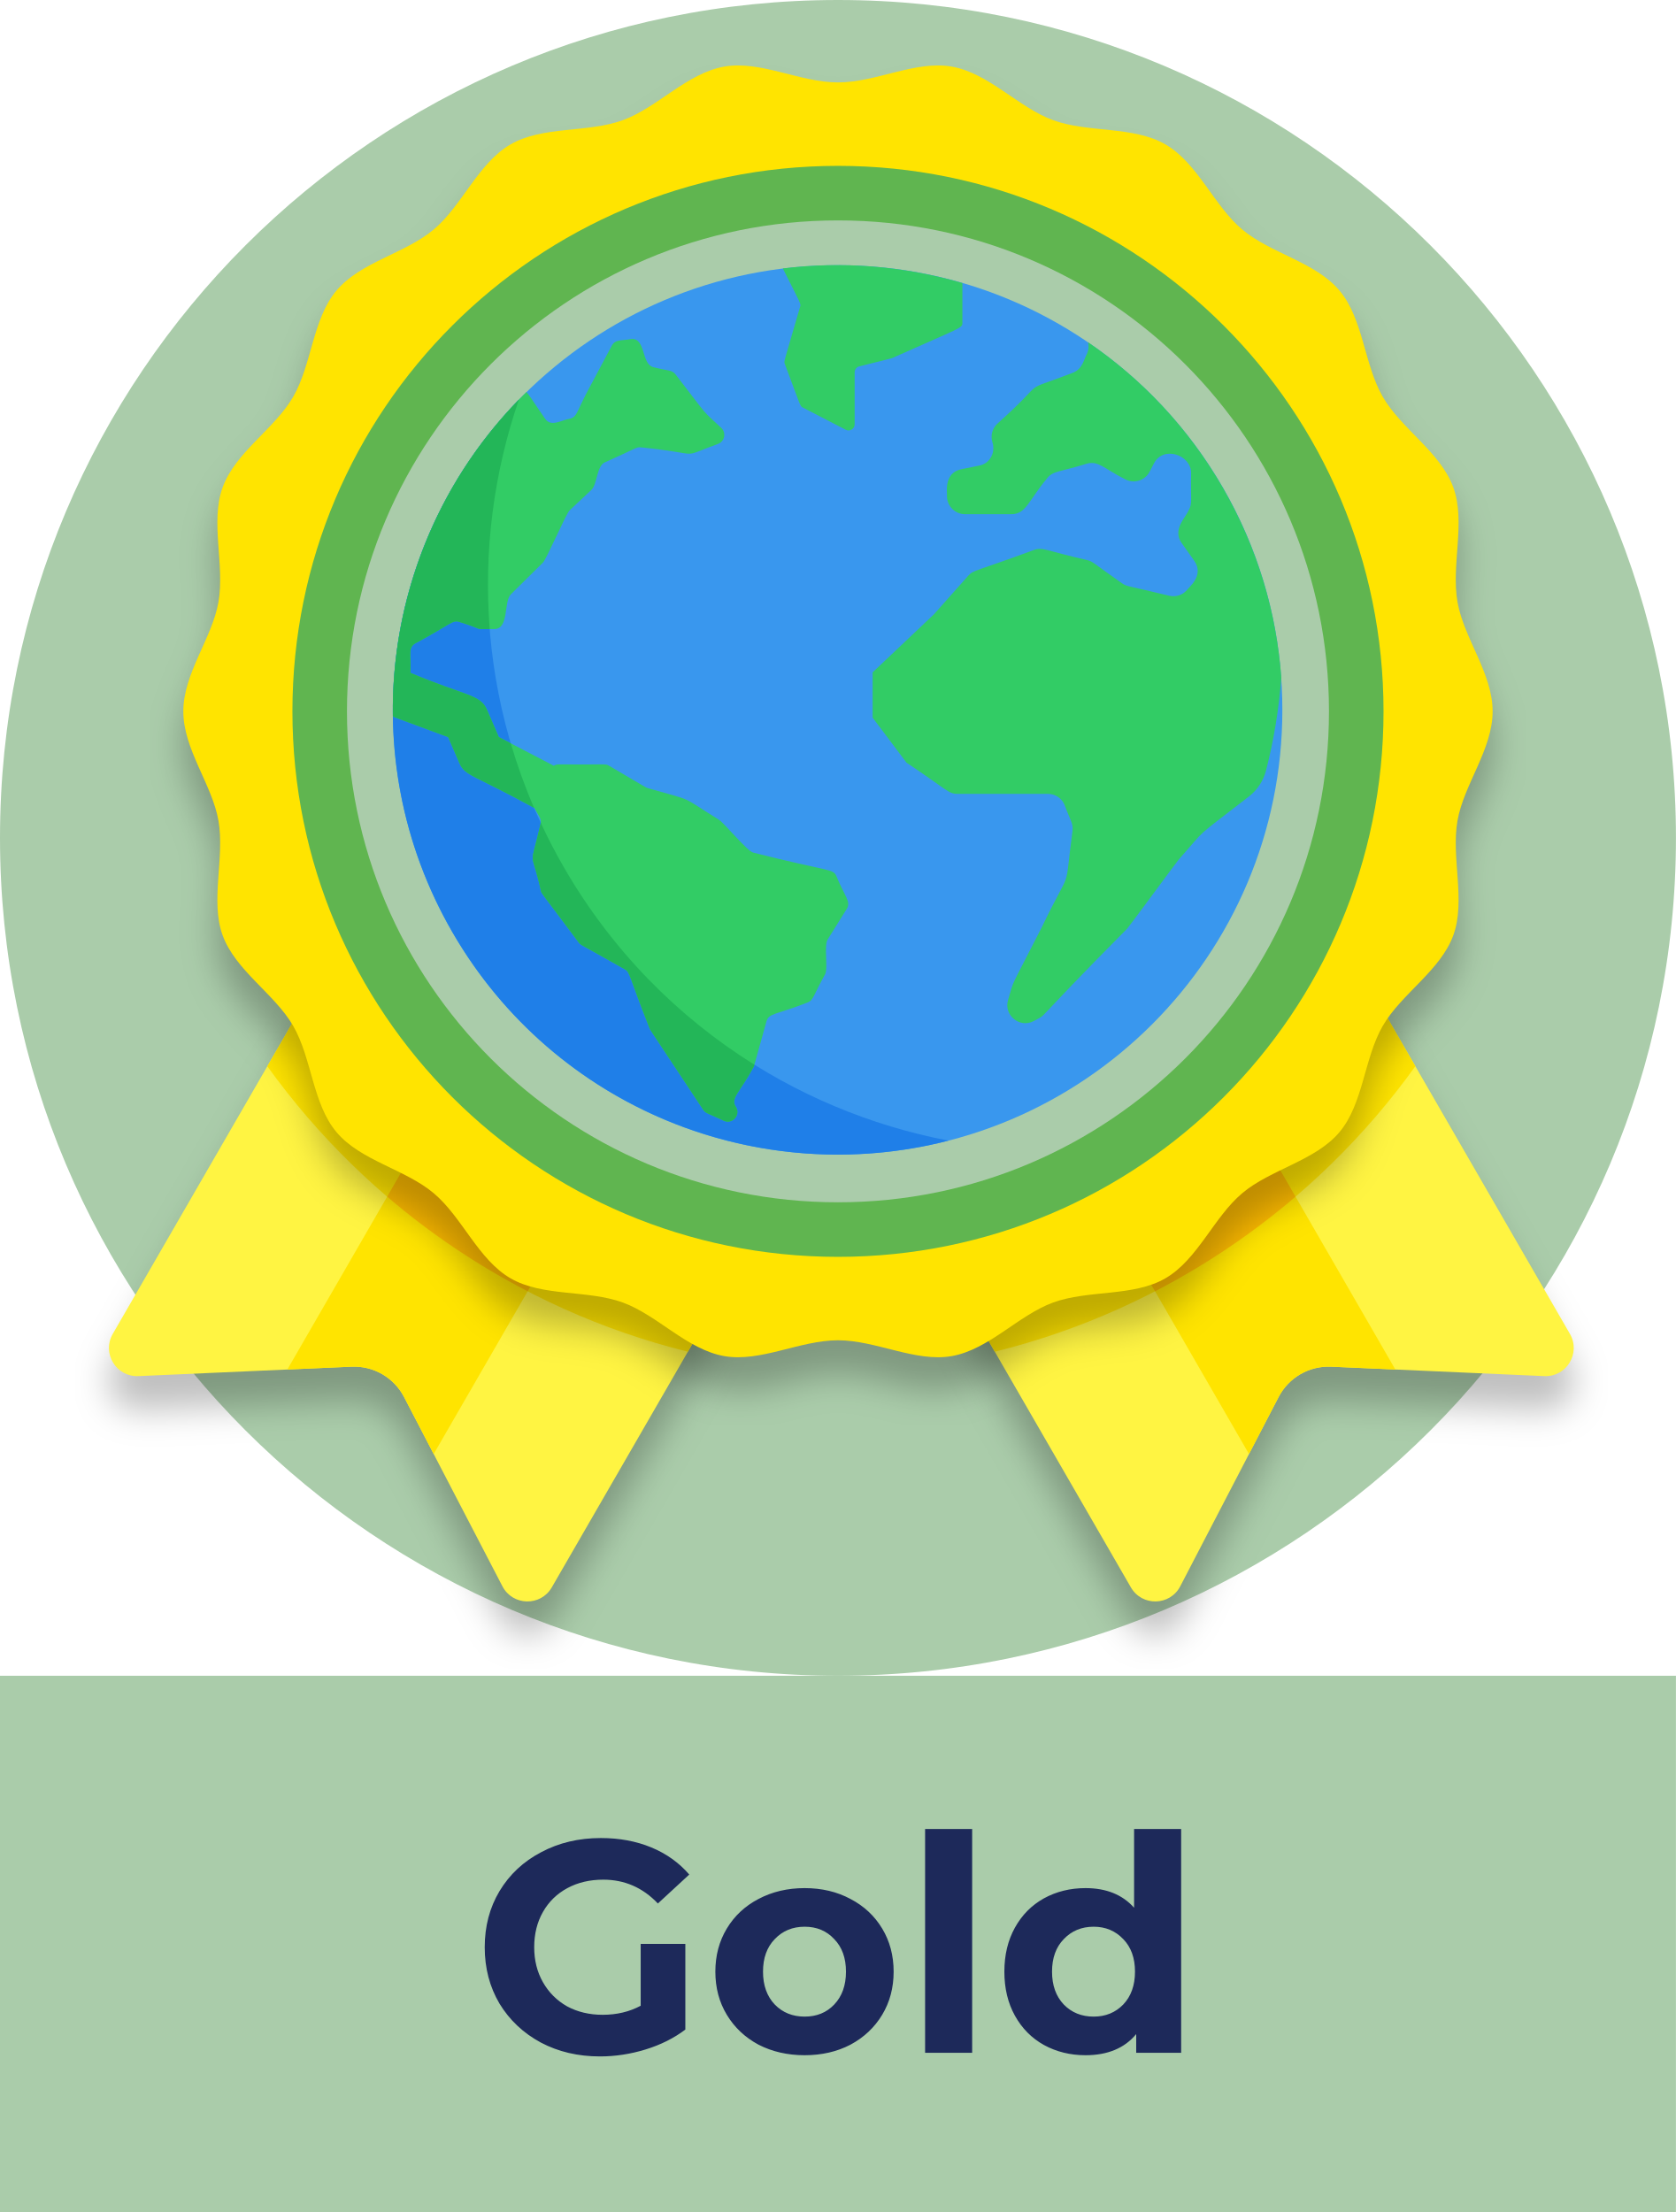
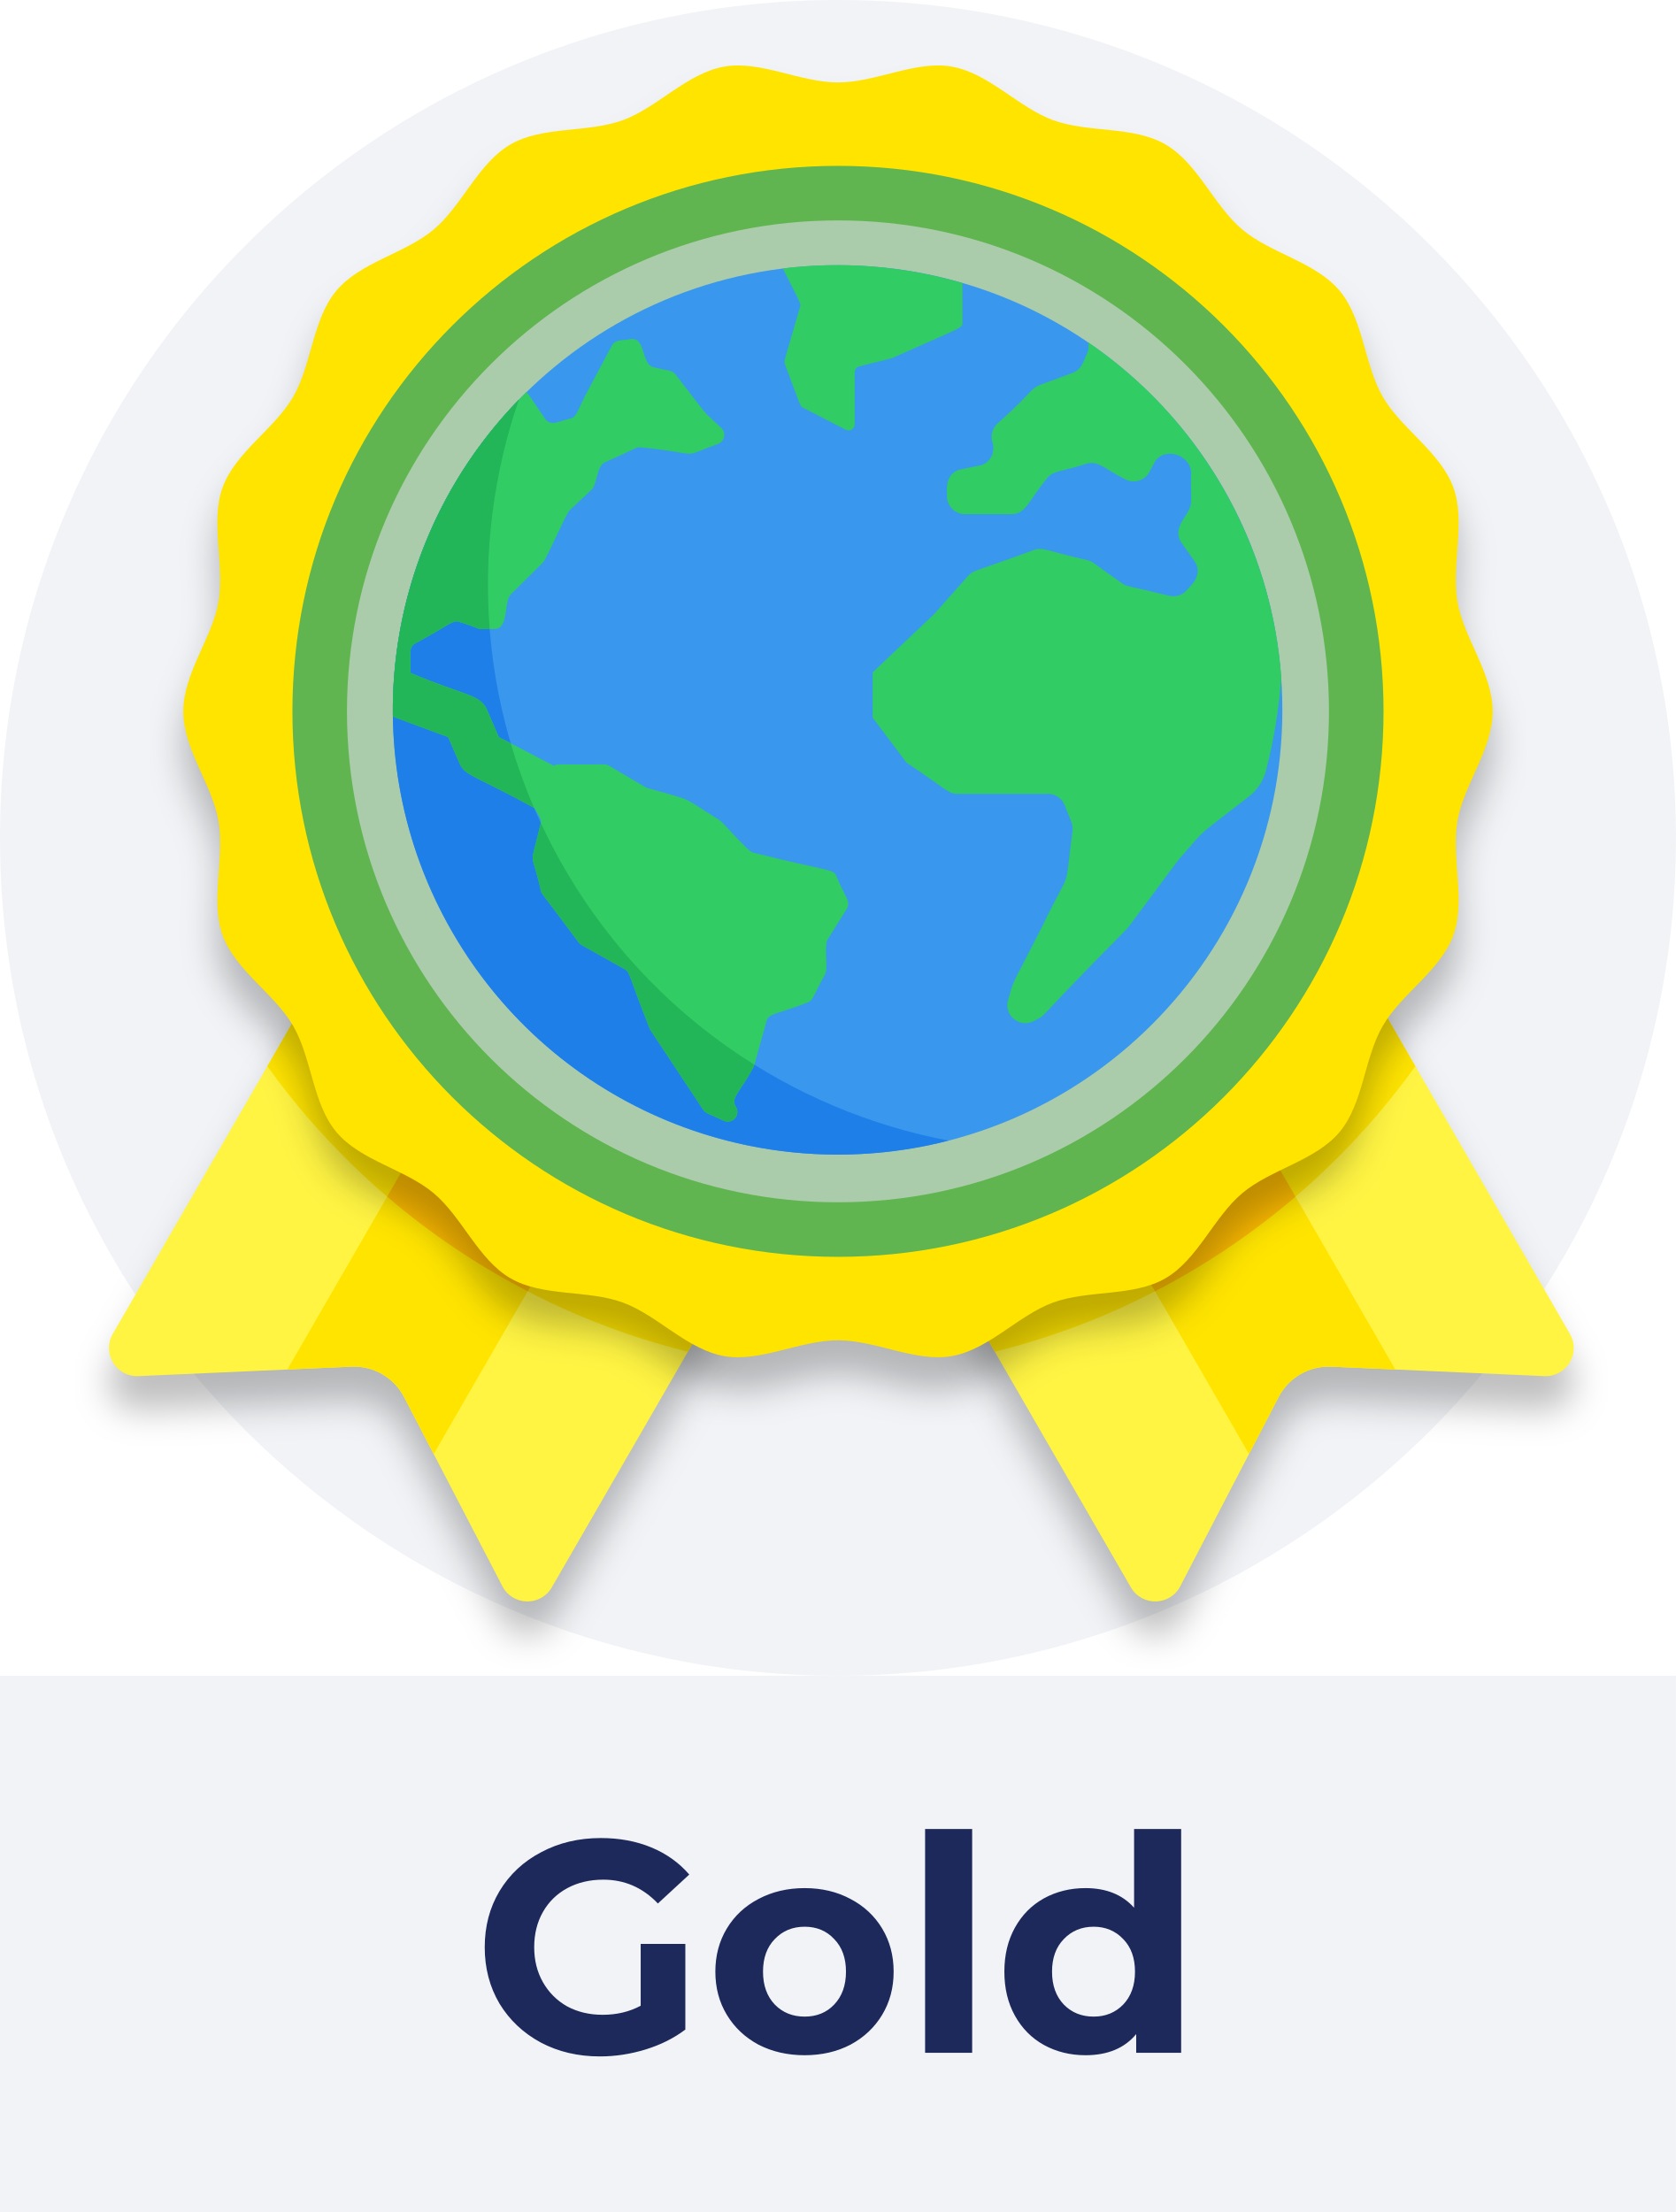
<svg xmlns="http://www.w3.org/2000/svg" width="200" height="264" viewBox="0 0 200 264" fill="none">
-   <path d="M100 200C155.228 200 200 155.228 200 100C200 44.772 155.228 0 100 0C44.772 0 0 44.772 0 100C0 155.228 44.772 200 100 200Z" fill="#AACCAA" />
+   <path d="M100 200C155.228 200 200 155.228 200 100C200 44.772 155.228 0 100 0C44.772 0 0 44.772 0 100C0 155.228 44.772 200 100 200Z" fill="#F1F3F6" />
  <g filter="url(#filter0_d)">
    <path d="M59.957 189.321L48.216 166.727C47.01 164.406 44.566 162.995 41.953 163.111L16.516 164.239C13.864 164.357 12.129 161.5 13.456 159.201L53.409 90L105.803 120.25L65.85 189.451C64.523 191.75 61.181 191.676 59.957 189.321Z" fill="#FFF442" />
  </g>
  <path d="M31.901 127.255C43.883 143.931 61.561 156.235 82.088 161.327L105.804 120.251L53.41 90.001L31.901 127.255Z" fill="#FFE400" />
  <path d="M41.953 163.111C44.566 162.995 47.01 164.406 48.216 166.727L51.754 173.535L88.339 110.167L70.874 100.084L34.289 163.452L41.953 163.111Z" fill="#FFE400" />
  <path d="M62.967 154.113L88.339 110.167L70.874 100.084L46.201 142.82C51.314 147.196 56.938 150.991 62.967 154.113Z" fill="#FEBB00" />
  <g filter="url(#filter1_d)">
    <path d="M140.847 189.321L152.588 166.727C153.794 164.406 156.238 162.995 158.851 163.111L184.288 164.239C186.94 164.357 188.675 161.5 187.348 159.201L147.395 90L95.001 120.25L134.954 189.451C136.281 191.75 139.623 191.676 140.847 189.321Z" fill="#FFF442" />
  </g>
  <path d="M95 120.25L118.715 161.326C139.243 156.235 156.921 143.931 168.903 127.255L147.394 90.001L95 120.25Z" fill="#FFE400" />
  <path d="M158.851 163.111C156.237 162.995 153.794 164.406 152.588 166.727L149.05 173.535L112.465 110.167L129.93 100.084L166.515 163.452L158.851 163.111Z" fill="#FFE400" />
  <path d="M154.603 142.82L129.93 100.084L112.465 110.167L137.837 154.113C143.866 150.991 149.49 147.196 154.603 142.82Z" fill="#FEBB00" />
  <g filter="url(#filter2_d)">
    <path d="M178.125 84.899C178.125 89.437 174.69 93.618 173.933 97.939C173.155 102.382 174.942 107.482 173.433 111.627C171.897 115.845 167.236 118.599 165.017 122.434C162.778 126.305 162.708 131.714 159.848 135.119C156.981 138.533 151.662 139.535 148.248 142.402C144.844 145.262 142.939 150.329 139.068 152.569C135.234 154.787 129.897 153.918 125.679 155.454C121.534 156.962 118.011 161.072 113.568 161.85C109.247 162.607 104.537 159.961 100 159.961C95.462 159.961 90.752 162.607 86.432 161.85C81.988 161.072 78.465 156.962 74.32 155.454C70.102 153.918 64.766 154.788 60.931 152.568C57.06 150.329 55.156 145.261 51.751 142.402C48.337 139.534 43.019 138.532 40.151 135.118C37.291 131.713 37.221 126.304 34.982 122.433C32.763 118.598 28.102 115.844 26.566 111.626C25.057 107.482 26.845 102.382 26.066 97.938C25.31 93.618 21.875 89.437 21.875 84.899C21.875 80.362 25.31 76.18 26.067 71.86C26.845 67.416 25.058 62.316 26.567 58.172C28.103 53.953 32.764 51.199 34.983 47.364C37.222 43.493 37.292 38.084 40.152 34.68C43.019 31.266 48.338 30.264 51.752 27.396C55.156 24.537 57.06 19.469 60.932 17.23C64.766 15.011 70.103 15.88 74.321 14.345C78.466 12.836 81.989 8.727 86.432 7.948C90.753 7.192 95.463 9.838 100 9.838C104.538 9.838 109.248 7.192 113.568 7.948C118.012 8.727 121.535 12.836 125.68 14.345C129.898 15.88 135.234 15.011 139.069 17.23C142.94 19.47 144.845 24.537 148.249 27.397C151.663 30.264 156.981 31.267 159.849 34.681C162.709 38.085 162.779 43.494 165.018 47.365C167.237 51.2 171.898 53.954 173.434 58.172C174.943 62.317 173.155 67.417 173.934 71.86C174.69 76.181 178.125 80.362 178.125 84.899Z" fill="#FFE400" />
  </g>
  <path d="M100 150.004C135.956 150.004 165.104 120.855 165.104 84.899C165.104 48.943 135.956 19.795 100 19.795C64.044 19.795 34.896 48.943 34.896 84.899C34.896 120.855 64.044 150.004 100 150.004Z" fill="#60B550" />
  <path d="M100 143.493C132.36 143.493 158.594 117.26 158.594 84.899C158.594 52.539 132.36 26.305 100 26.305C67.64 26.305 41.406 52.539 41.406 84.899C41.406 117.26 67.64 143.493 100 143.493Z" fill="#AACCAA" />
  <path d="M99.957 137.798C129.269 137.798 153.031 114.036 153.031 84.724C153.031 55.412 129.269 31.65 99.957 31.65C70.645 31.65 46.883 55.412 46.883 84.724C46.883 114.036 70.645 137.798 99.957 137.798Z" fill="#3997EE" />
  <path d="M53.994 111.26C66.182 132.37 90.682 141.937 113.187 136.132C94.557 132.57 77.524 121.236 67.296 103.52C57.108 85.875 55.781 65.55 61.925 47.687C45.75 64.28 41.837 90.203 53.994 111.26Z" fill="#1F7FE8" />
  <path d="M93.42 32.04C95.582 36.348 95.593 36.226 95.483 36.604C93.485 43.493 93.533 43.103 93.654 43.427C95.606 48.636 95.465 48.467 95.815 48.648L100.917 51.287C101.407 51.541 101.991 51.185 101.991 50.633V44.438C101.991 44.1 102.221 43.806 102.549 43.724C106.706 42.685 106.397 42.767 106.483 42.728C114.819 39.002 114.847 39.189 114.847 38.51C114.847 38.423 114.847 36.165 114.847 33.781C107.952 31.767 100.657 31.145 93.42 32.04Z" fill="#32CC65" />
  <path d="M89.87 101.753C89.176 101.589 86.426 98.23 85.801 97.841C80.933 94.823 83.119 95.738 77.284 94.056C77.034 93.983 77.192 94.029 72.681 91.389C72.209 91.112 72.286 91.284 66.654 91.231C66.452 91.231 66.256 91.287 66.082 91.388L59.523 87.973L58.104 84.697C57.316 82.877 55.651 83.109 48.969 80.306C49.098 78.369 48.613 77.321 49.547 76.789C53.782 74.521 53.993 73.926 54.847 74.23C58.221 75.28 56.147 75.04 58.988 75.076C60.776 75.076 60.091 71.792 60.962 70.931L64.798 67.136C65.229 66.71 67.558 61.297 67.971 60.911L70.571 58.473C71.279 57.809 71.195 55.631 72.174 55.183C75.899 53.536 75.928 53.318 76.499 53.393C84.285 54.185 80.802 54.747 85.691 52.976C86.484 52.677 86.689 51.652 86.073 51.071C83.582 48.714 84.88 50.213 80.605 44.673C80.19 44.137 79.709 44.271 77.997 43.829C76.477 43.497 77.122 40.229 75.26 40.469C74.312 40.675 73.44 40.45 73.016 41.244L70.323 46.294C68.83 49.042 68.898 49.728 68.066 49.957C67.022 50.122 65.758 51.008 65.056 49.985C63.517 47.766 63.181 47.167 62.822 46.787C52.323 57.05 46.693 71.138 46.883 85.474C46.972 85.545 47.057 85.587 47.171 85.631C47.171 85.631 47.172 85.632 47.172 85.633L53.481 87.97L54.828 91.079C55.498 92.627 56.474 92.428 63.791 96.445C64.209 97.313 64.672 97.676 64.506 98.353C63.165 104.109 63.352 100.916 64.556 106.332C64.657 106.72 64.478 106.32 69.064 112.484C69.321 112.827 69.161 112.613 74.556 115.678C75.204 116.041 74.944 116.198 77.519 122.725C77.604 122.949 77.277 122.392 83.928 132.457C84.232 132.916 84.546 132.877 86.373 133.756C87.417 134.228 88.431 133.044 87.803 132.085C87.136 131.066 88.288 130.371 89.876 127.437C90.028 127.189 89.934 127.335 91.47 121.887C91.744 120.905 92.612 121.119 96.356 119.652C97.079 119.398 97.039 118.824 98.468 116.269C98.837 115.56 98.302 112.873 98.772 112.121L101.051 108.469C101.595 107.597 100.776 106.955 99.803 104.548C99.387 103.651 99.088 104.086 89.87 101.753Z" fill="#32CC65" />
  <path d="M90.025 127.069C80.919 121.393 73.036 113.461 67.296 103.52C66.286 101.77 65.366 99.992 64.528 98.195C64.523 98.246 64.52 98.298 64.506 98.354C63.165 104.109 63.352 100.916 64.556 106.332C64.658 106.72 64.478 106.32 69.064 112.484C69.321 112.827 69.161 112.613 74.556 115.678C75.204 116.041 74.944 116.198 77.52 122.725C77.605 122.949 77.277 122.392 83.928 132.457C84.232 132.916 84.547 132.877 86.374 133.756C87.418 134.228 88.431 133.044 87.804 132.085C87.136 131.066 88.288 130.372 89.877 127.437C89.929 127.351 89.953 127.311 90.025 127.069Z" fill="#23B658" />
  <path d="M60.953 88.718L59.524 87.973L58.104 84.697C57.316 82.877 55.651 83.109 48.969 80.306C49.098 78.37 48.614 77.321 49.548 76.789C53.783 74.521 53.993 73.926 54.848 74.23C57.974 75.203 56.425 75.069 58.441 75.072C57.707 65.756 58.919 56.427 61.926 47.688C52.088 57.766 46.698 71.443 46.884 85.474C46.972 85.545 47.058 85.588 47.172 85.631C47.172 85.631 47.173 85.632 47.173 85.633L53.481 87.97L54.828 91.079C55.498 92.623 56.471 92.431 63.73 96.412C62.638 93.881 61.715 91.312 60.953 88.718Z" fill="#23B658" />
  <path d="M145.921 58.186C141.792 51.035 136.25 45.208 129.851 40.855C129.951 41.295 129.921 41.766 129.723 42.207C129.336 42.884 129.212 44.052 127.983 44.506C121.253 47.098 125.496 44.768 118.99 50.592C118.403 51.159 118.187 52.008 118.432 52.785C118.817 54.009 118.147 55.306 116.889 55.561L114.73 55.999C112.533 56.445 113.074 58.932 113.007 59.215C113.007 60.403 113.97 61.366 115.158 61.366C117.105 61.366 118.761 61.366 120.702 61.366C122.445 61.366 122.75 59.73 124.915 57.137C125.637 56.162 126.468 56.353 129.703 55.335C131.081 54.952 131.801 55.959 134.219 57.174C135.279 57.777 136.628 57.379 137.191 56.297L137.714 55.292C138.822 53.161 142.142 54.273 142.142 56.458C142.064 59.59 142.335 60.074 141.845 60.906C141.488 61.778 139.876 63.206 141.017 64.816L142.513 66.927C143.773 68.706 141.797 70.14 141.644 70.424C141.12 71.023 140.307 71.284 139.532 71.102C134.642 69.9 134.487 70.037 133.887 69.608C130.514 67.254 130.465 67.032 129.784 66.861C124.897 65.745 124.439 65.262 123.392 65.636C116.362 68.236 116.175 68.004 115.536 68.723C113.604 70.902 112.326 72.337 111.472 73.295L104.135 80.248V85.65L108.173 91.018C113.028 94.26 113.151 94.745 114.254 94.745C118.178 94.745 121.421 94.745 125.058 94.745C125.938 94.745 126.729 95.28 127.055 96.097C127.684 97.829 128.099 98.276 127.989 99.154C126.928 107.169 128.06 102.897 124.296 110.72C120.292 118.574 121.107 116.649 120.305 119.33C119.746 121.158 121.672 122.752 123.364 121.862C125.298 120.766 122.41 123.042 134.52 110.822C134.767 110.567 140.413 102.868 140.66 102.587C144.253 98.538 142.178 100.382 149.038 95.063C150.042 94.285 150.764 93.193 151.081 91.962C152.024 88.299 152.626 84.587 152.903 80.87C152.343 73.118 150.067 65.369 145.921 58.186Z" fill="#32CC65" />
-   <rect width="200" height="64" transform="translate(0 200)" fill="#AACCAA" />
+   <rect width="200" height="64" transform="translate(0 200)" fill="#F1F3F6" />
  <path d="M76.457 232.004H81.785V242.228C80.417 243.26 78.833 244.052 77.033 244.604C75.233 245.156 73.421 245.432 71.597 245.432C68.981 245.432 66.629 244.88 64.541 243.776C62.453 242.648 60.809 241.1 59.609 239.132C58.433 237.14 57.845 234.896 57.845 232.4C57.845 229.904 58.433 227.672 59.609 225.704C60.809 223.712 62.465 222.164 64.577 221.06C66.689 219.932 69.065 219.368 71.705 219.368C73.913 219.368 75.917 219.74 77.717 220.484C79.517 221.228 81.029 222.308 82.253 223.724L78.509 227.18C76.709 225.284 74.537 224.336 71.993 224.336C70.385 224.336 68.957 224.672 67.709 225.344C66.461 226.016 65.489 226.964 64.793 228.188C64.097 229.412 63.749 230.816 63.749 232.4C63.749 233.96 64.097 235.352 64.793 236.576C65.489 237.8 66.449 238.76 67.673 239.456C68.921 240.128 70.337 240.464 71.921 240.464C73.601 240.464 75.113 240.104 76.457 239.384V232.004ZM96.023 245.288C93.983 245.288 92.147 244.868 90.515 244.028C88.907 243.164 87.647 241.976 86.735 240.464C85.823 238.952 85.367 237.236 85.367 235.316C85.367 233.396 85.823 231.68 86.735 230.168C87.647 228.656 88.907 227.48 90.515 226.64C92.147 225.776 93.983 225.344 96.023 225.344C98.063 225.344 99.887 225.776 101.495 226.64C103.103 227.48 104.363 228.656 105.275 230.168C106.187 231.68 106.643 233.396 106.643 235.316C106.643 237.236 106.187 238.952 105.275 240.464C104.363 241.976 103.103 243.164 101.495 244.028C99.887 244.868 98.063 245.288 96.023 245.288ZM96.023 240.68C97.463 240.68 98.639 240.2 99.551 239.24C100.487 238.256 100.955 236.948 100.955 235.316C100.955 233.684 100.487 232.388 99.551 231.428C98.639 230.444 97.463 229.952 96.023 229.952C94.583 229.952 93.395 230.444 92.459 231.428C91.523 232.388 91.055 233.684 91.055 235.316C91.055 236.948 91.523 238.256 92.459 239.24C93.395 240.2 94.583 240.68 96.023 240.68ZM110.397 218.288H116.013V245H110.397V218.288ZM140.953 218.288V245H135.589V242.768C134.197 244.448 132.181 245.288 129.541 245.288C127.717 245.288 126.061 244.88 124.573 244.064C123.109 243.248 121.957 242.084 121.117 240.572C120.277 239.06 119.857 237.308 119.857 235.316C119.857 233.324 120.277 231.572 121.117 230.06C121.957 228.548 123.109 227.384 124.573 226.568C126.061 225.752 127.717 225.344 129.541 225.344C132.013 225.344 133.945 226.124 135.337 227.684V218.288H140.953ZM130.513 240.68C131.929 240.68 133.105 240.2 134.041 239.24C134.977 238.256 135.445 236.948 135.445 235.316C135.445 233.684 134.977 232.388 134.041 231.428C133.105 230.444 131.929 229.952 130.513 229.952C129.073 229.952 127.885 230.444 126.949 231.428C126.013 232.388 125.545 233.684 125.545 235.316C125.545 236.948 126.013 238.256 126.949 239.24C127.885 240.2 129.073 240.68 130.513 240.68Z" fill="#1D295A" />
  <defs>
    <filter id="filter0_d" x="9" y="90" width="100.803" height="109.132" filterUnits="userSpaceOnUse" color-interpolation-filters="sRGB">
      <feFlood flood-opacity="0" result="BackgroundImageFix" />
      <feColorMatrix in="SourceAlpha" type="matrix" values="0 0 0 0 0 0 0 0 0 0 0 0 0 0 0 0 0 0 127 0" />
      <feOffset dy="4" />
      <feGaussianBlur stdDeviation="2" />
      <feColorMatrix type="matrix" values="0 0 0 0 0 0 0 0 0 0 0 0 0 0 0 0 0 0 0.25 0" />
      <feBlend mode="normal" in2="BackgroundImageFix" result="effect1_dropShadow" />
      <feBlend mode="normal" in="SourceGraphic" in2="effect1_dropShadow" result="shape" />
    </filter>
    <filter id="filter1_d" x="91.001" y="90" width="100.803" height="109.132" filterUnits="userSpaceOnUse" color-interpolation-filters="sRGB">
      <feFlood flood-opacity="0" result="BackgroundImageFix" />
      <feColorMatrix in="SourceAlpha" type="matrix" values="0 0 0 0 0 0 0 0 0 0 0 0 0 0 0 0 0 0 127 0" />
      <feOffset dy="4" />
      <feGaussianBlur stdDeviation="2" />
      <feColorMatrix type="matrix" values="0 0 0 0 0 0 0 0 0 0 0 0 0 0 0 0 0 0 0.25 0" />
      <feBlend mode="normal" in2="BackgroundImageFix" result="effect1_dropShadow" />
      <feBlend mode="normal" in="SourceGraphic" in2="effect1_dropShadow" result="shape" />
    </filter>
    <filter id="filter2_d" x="17.875" y="7.812" width="164.25" height="162.174" filterUnits="userSpaceOnUse" color-interpolation-filters="sRGB">
      <feFlood flood-opacity="0" result="BackgroundImageFix" />
      <feColorMatrix in="SourceAlpha" type="matrix" values="0 0 0 0 0 0 0 0 0 0 0 0 0 0 0 0 0 0 127 0" />
      <feOffset dy="4" />
      <feGaussianBlur stdDeviation="2" />
      <feColorMatrix type="matrix" values="0 0 0 0 0 0 0 0 0 0 0 0 0 0 0 0 0 0 0.25 0" />
      <feBlend mode="normal" in2="BackgroundImageFix" result="effect1_dropShadow" />
      <feBlend mode="normal" in="SourceGraphic" in2="effect1_dropShadow" result="shape" />
    </filter>
  </defs>
</svg>
